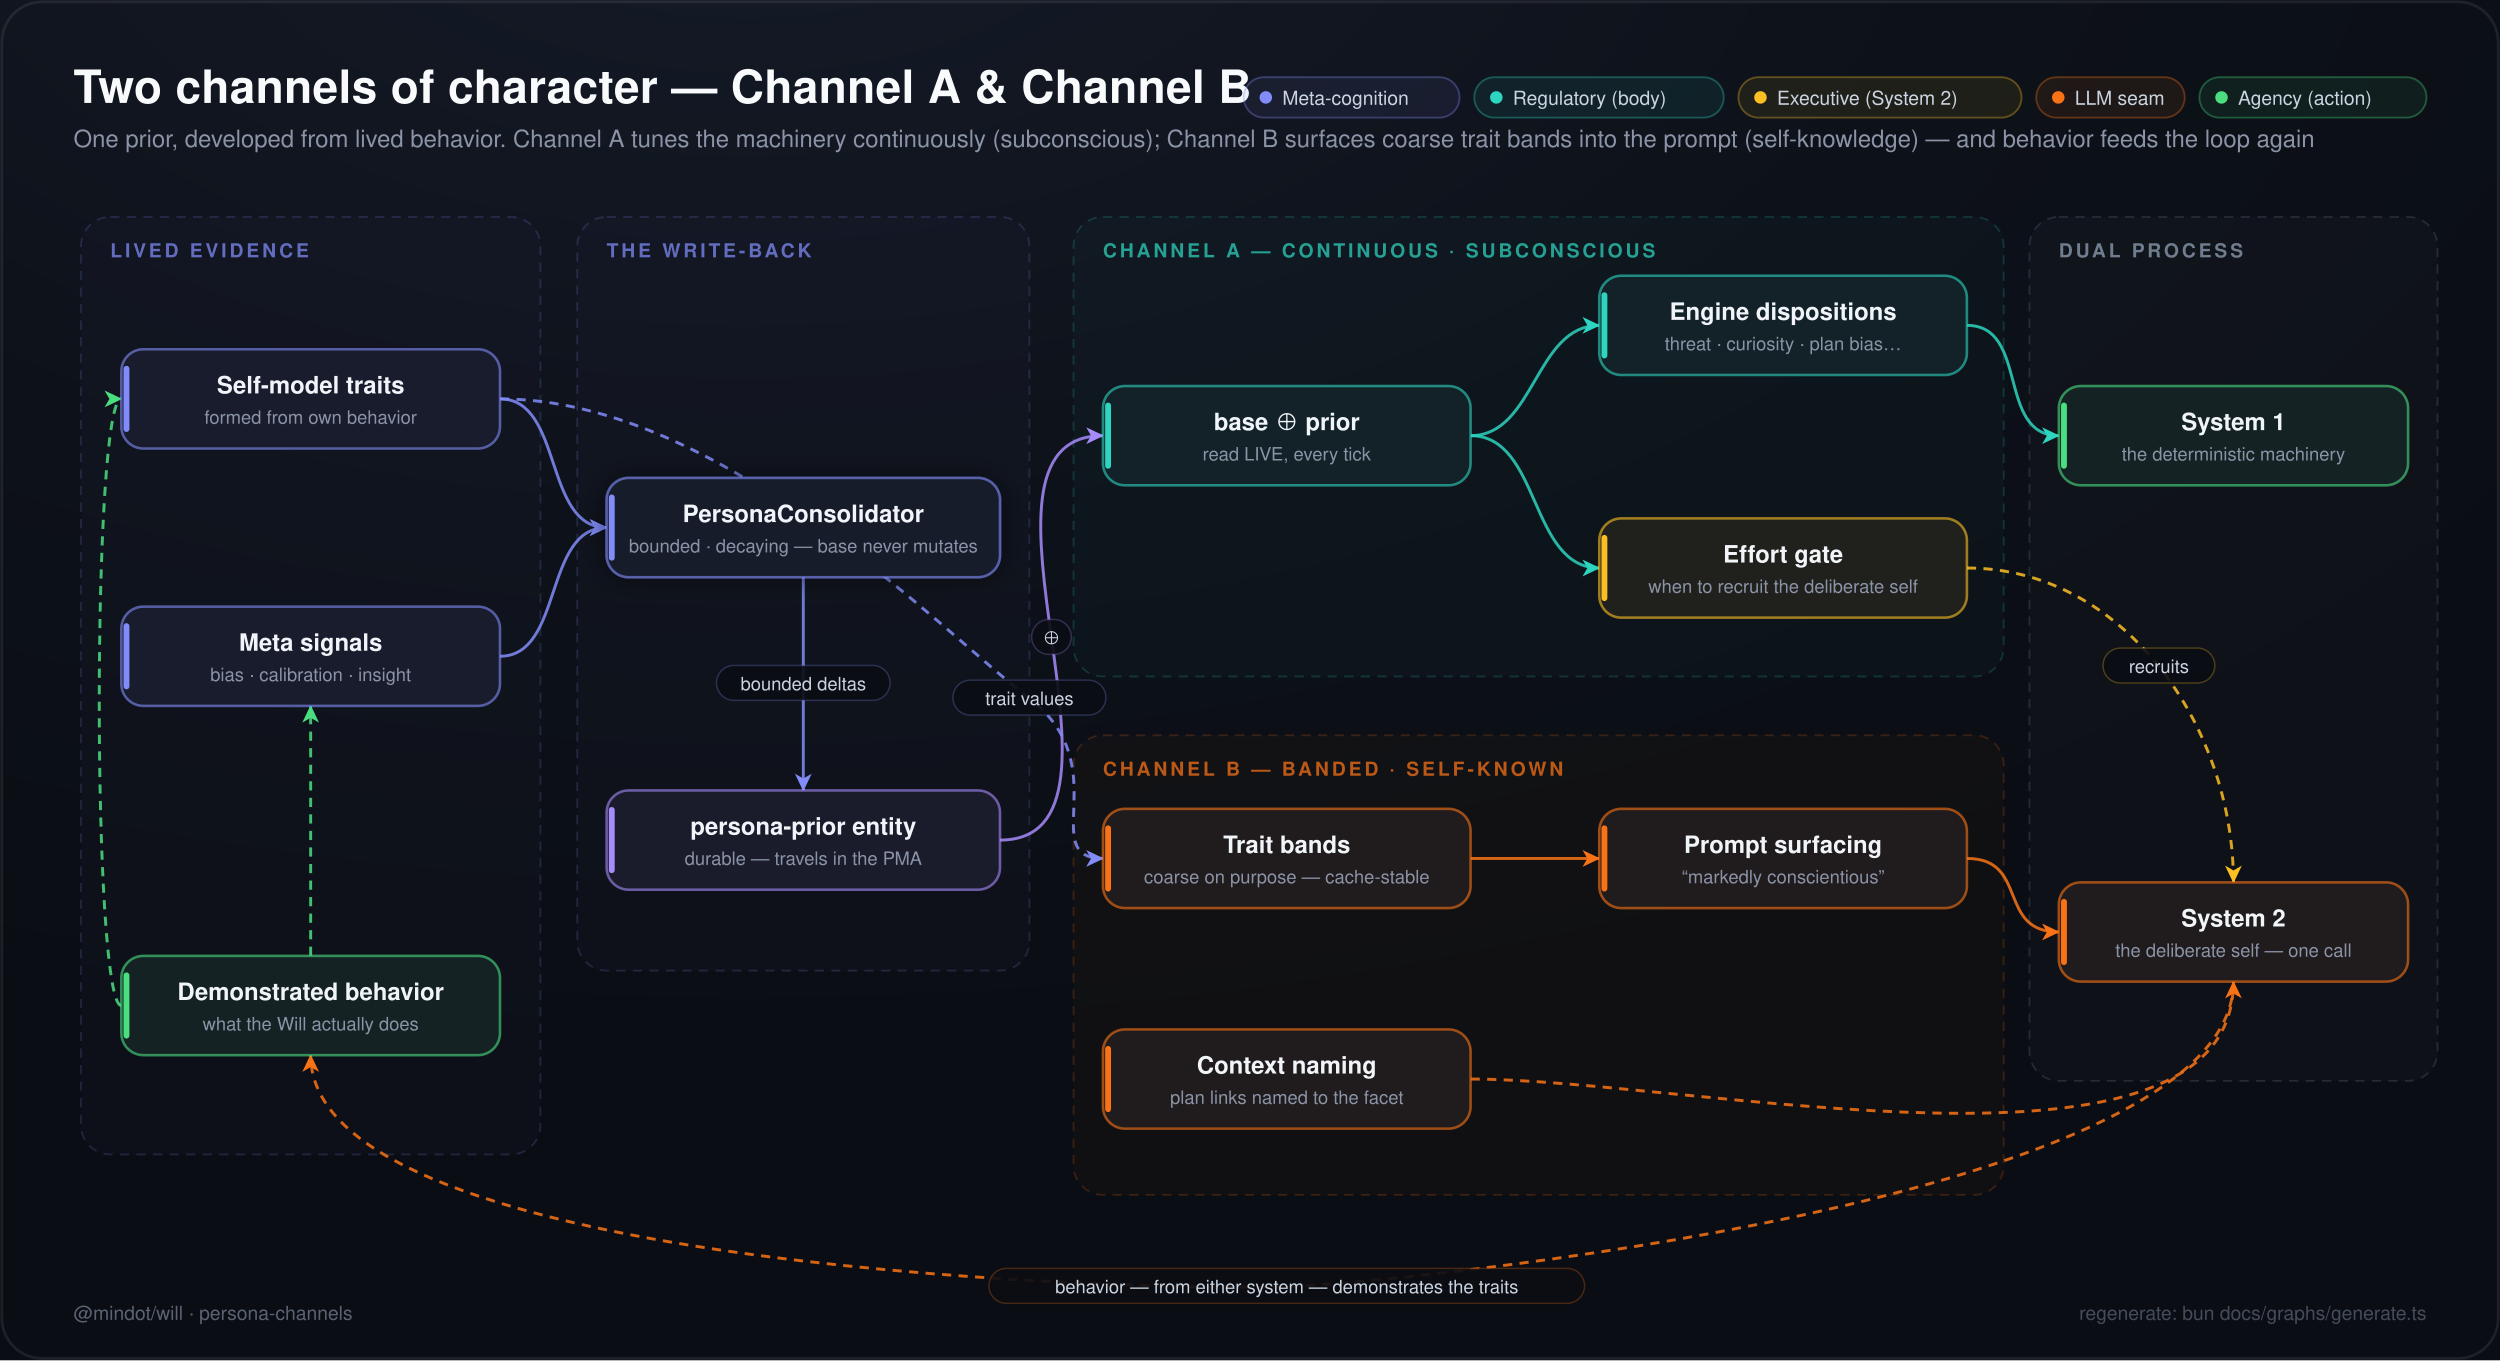
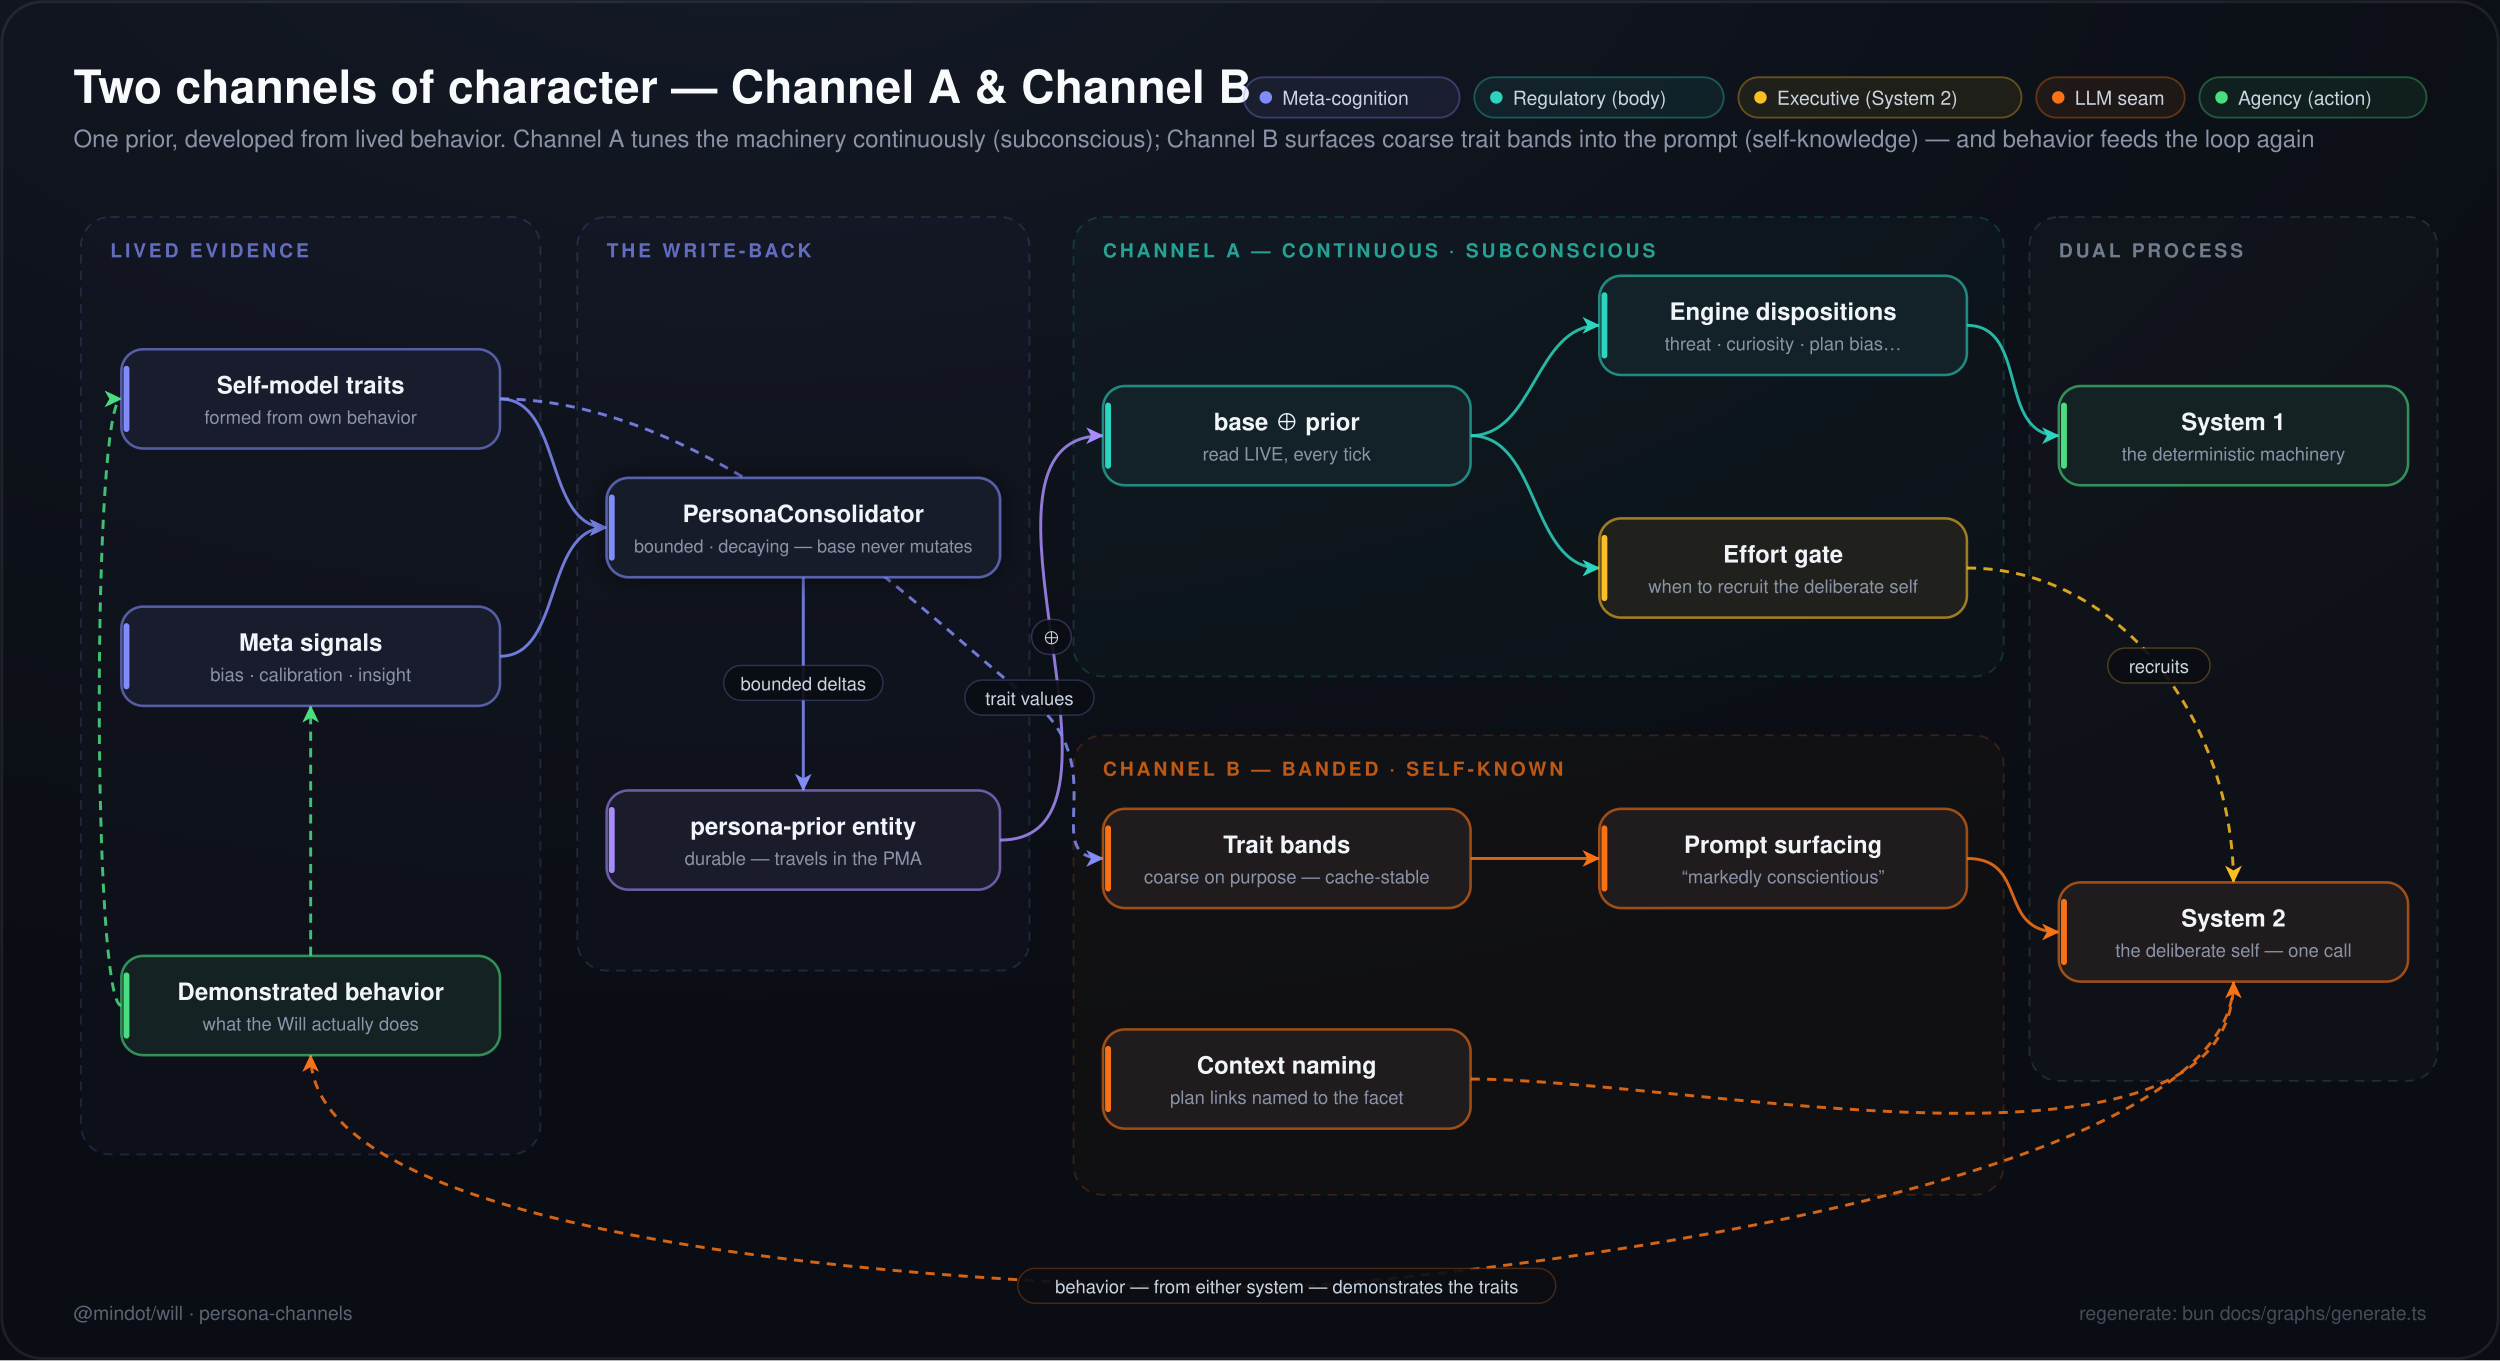
<svg xmlns="http://www.w3.org/2000/svg" width="1360" height="740" viewBox="0 0 1360 740" font-family="ui-sans-serif,-apple-system,'Segoe UI',Helvetica,Arial,sans-serif">
  <defs>
    <radialGradient id="sky" cx="30%" cy="-10%" r="90%">
      <stop offset="0%" stop-color="#151b28" />
      <stop offset="55%" stop-color="#0d1119" />
      <stop offset="100%" stop-color="#0a0d13" />
    </radialGradient>
    <filter id="glow" x="-60%" y="-60%" width="220%" height="220%">
      <feDropShadow dx="0" dy="0" stdDeviation="7" flood-opacity="0.55" />
    </filter>
    <marker id="arr-4ade80" viewBox="0 0 10 10" refX="8.4" refY="5" markerWidth="7.5" markerHeight="7.5" orient="auto-start-reverse">
      <path d="M 0.8 1.2 L 8.8 5 L 0.8 8.8 L 3 5 Z" fill="#4ade80" />
    </marker>
    <marker id="arr-818cf8" viewBox="0 0 10 10" refX="8.4" refY="5" markerWidth="7.5" markerHeight="7.5" orient="auto-start-reverse">
      <path d="M 0.8 1.2 L 8.8 5 L 0.8 8.8 L 3 5 Z" fill="#818cf8" />
    </marker>
    <marker id="arr-a78bfa" viewBox="0 0 10 10" refX="8.4" refY="5" markerWidth="7.5" markerHeight="7.5" orient="auto-start-reverse">
      <path d="M 0.8 1.2 L 8.8 5 L 0.8 8.8 L 3 5 Z" fill="#a78bfa" />
    </marker>
    <marker id="arr-2dd4bf" viewBox="0 0 10 10" refX="8.4" refY="5" markerWidth="7.5" markerHeight="7.5" orient="auto-start-reverse">
      <path d="M 0.8 1.2 L 8.8 5 L 0.8 8.8 L 3 5 Z" fill="#2dd4bf" />
    </marker>
    <marker id="arr-fbbf24" viewBox="0 0 10 10" refX="8.4" refY="5" markerWidth="7.5" markerHeight="7.5" orient="auto-start-reverse">
      <path d="M 0.8 1.2 L 8.8 5 L 0.8 8.8 L 3 5 Z" fill="#fbbf24" />
    </marker>
    <marker id="arr-f97316" viewBox="0 0 10 10" refX="8.4" refY="5" markerWidth="7.5" markerHeight="7.5" orient="auto-start-reverse">
      <path d="M 0.8 1.2 L 8.8 5 L 0.8 8.8 L 3 5 Z" fill="#f97316" />
    </marker>
  </defs>
  <rect width="1360" height="740" fill="url(#sky)" />
  <rect x="1" y="1" width="1358" height="738" rx="22" fill="none" stroke="#ffffff14" stroke-width="1.5" />
  <text x="40" y="56" font-size="25" font-weight="700" fill="#f8fafc" letter-spacing="0.2">Two channels of character — Channel A &amp; Channel B</text>
  <text x="40" y="80" font-size="13" fill="#8b93a7">One prior, developed from lived behavior. Channel A tunes the machinery continuously (subconscious); Channel B surfaces coarse trait bands into the prompt (self-knowledge) — and behavior feeds the loop again</text>
  <rect x="1196.5" y="42" width="123.5" height="22" rx="11" fill="#4ade8014" stroke="#4ade8055" stroke-width="1" />
  <circle cx="1208.5" cy="53" r="3.4" fill="#4ade80" />
  <text x="1217.5" y="57" font-size="10.5" fill="#cbd5e1">Agency (action)</text>
  <rect x="1107.7" y="42" width="80.8" height="22" rx="11" fill="#f9731614" stroke="#f9731655" stroke-width="1" />
  <circle cx="1119.7" cy="53" r="3.4" fill="#f97316" />
  <text x="1128.7" y="57" font-size="10.5" fill="#cbd5e1">LLM seam</text>
  <rect x="945.7" y="42" width="154" height="22" rx="11" fill="#fbbf2414" stroke="#fbbf2455" stroke-width="1" />
  <circle cx="957.7" cy="53" r="3.4" fill="#fbbf24" />
  <text x="966.7" y="57" font-size="10.5" fill="#cbd5e1">Executive (System 2)</text>
  <rect x="802" y="42" width="135.7" height="22" rx="11" fill="#2dd4bf14" stroke="#2dd4bf55" stroke-width="1" />
  <circle cx="814" cy="53" r="3.4" fill="#2dd4bf" />
  <text x="823" y="57" font-size="10.5" fill="#cbd5e1">Regulatory (body)</text>
  <rect x="676.6" y="42" width="117.4" height="22" rx="11" fill="#818cf814" stroke="#818cf855" stroke-width="1" />
  <circle cx="688.6" cy="53" r="3.4" fill="#818cf8" />
  <text x="697.6" y="57" font-size="10.5" fill="#cbd5e1">Meta-cognition</text>
  <rect x="44" y="118" width="250" height="510" rx="16" fill="#818cf807" stroke="#818cf82e" stroke-width="1" stroke-dasharray="5 4" />
  <text x="60" y="140" font-size="10.5" font-weight="700" letter-spacing="1.6" fill="#818cf8bb">LIVED EVIDENCE</text>
  <rect x="314" y="118" width="246" height="410" rx="16" fill="#818cf807" stroke="#818cf82e" stroke-width="1" stroke-dasharray="5 4" />
  <text x="330" y="140" font-size="10.5" font-weight="700" letter-spacing="1.6" fill="#818cf8bb">THE WRITE-BACK</text>
  <rect x="584" y="118" width="506" height="250" rx="16" fill="#2dd4bf07" stroke="#2dd4bf2e" stroke-width="1" stroke-dasharray="5 4" />
  <text x="600" y="140" font-size="10.5" font-weight="700" letter-spacing="1.6" fill="#2dd4bfbb">CHANNEL A — CONTINUOUS · SUBCONSCIOUS</text>
  <rect x="584" y="400" width="506" height="250" rx="16" fill="#f9731607" stroke="#f973162e" stroke-width="1" stroke-dasharray="5 4" />
  <text x="600" y="422" font-size="10.5" font-weight="700" letter-spacing="1.6" fill="#f97316bb">CHANNEL B — BANDED · SELF-KNOWN</text>
  <rect x="1104" y="118" width="222" height="470" rx="16" fill="#94a3b807" stroke="#94a3b82e" stroke-width="1" stroke-dasharray="5 4" />
  <text x="1120" y="140" font-size="10.5" font-weight="700" letter-spacing="1.6" fill="#94a3b8bb">DUAL PROCESS</text>
  <path d="M 66 547 C 50 547, 50 217, 66 217" fill="none" stroke="#4ade80" stroke-width="1.6" stroke-opacity="0.85" stroke-dasharray="5 4" marker-end="url(#arr-4ade80)" />
  <path d="M 169 520 C 169 468.32, 169 435.68, 169 384" fill="none" stroke="#4ade80" stroke-width="1.6" stroke-opacity="0.85" stroke-dasharray="5 4" marker-end="url(#arr-4ade80)" />
  <path d="M 272 217 C 306.544 217, 295.456 287, 330 287" fill="none" stroke="#818cf8" stroke-width="1.6" stroke-opacity="0.85" marker-end="url(#arr-818cf8)" />
  <path d="M 272 357 C 306.544 357, 295.456 287, 330 287" fill="none" stroke="#818cf8" stroke-width="1.6" stroke-opacity="0.85" marker-end="url(#arr-818cf8)" />
  <path d="M 437 314 C 437 358.08, 437 385.92, 437 430" fill="none" stroke="#818cf8" stroke-width="1.6" stroke-opacity="0.85" marker-end="url(#arr-818cf8)" />
-   <rect x="389.8" y="362" width="94.4" height="19" rx="9.5" fill="#0b0e14" fill-opacity="0.92" stroke="#818cf844" stroke-width="0.8" />
+   <rect x="393.7" y="362" width="86.6" height="19" rx="9.5" fill="#0b0e14" fill-opacity="0.92" stroke="#818cf844" stroke-width="0.8" />
  <text x="437" y="375.5" font-size="10" fill="#cbd5e1" text-anchor="middle">bounded deltas</text>
  <path d="M 544 457 C 630.266 457, 513.734 237, 600 237" fill="none" stroke="#a78bfa" stroke-width="1.6" stroke-opacity="0.85" marker-end="url(#arr-a78bfa)" />
  <rect x="561.2" y="337" width="21.6" height="19" rx="9.5" fill="#0b0e14" fill-opacity="0.92" stroke="#a78bfa44" stroke-width="0.8" />
  <text x="572" y="350.5" font-size="10" fill="#cbd5e1" text-anchor="middle">⊕</text>
  <path d="M 272 217 C 392 217, 512.281 343.629, 560 380 C 607.719 416.371, 563.613 467, 600 467" fill="none" stroke="#818cf8" stroke-width="1.6" stroke-opacity="0.85" stroke-dasharray="5 4" marker-end="url(#arr-818cf8)" />
-   <rect x="518.4" y="370" width="83.2" height="19" rx="9.5" fill="#0b0e14" fill-opacity="0.92" stroke="#818cf844" stroke-width="0.8" />
+   <rect x="524.9" y="370" width="70.2" height="19" rx="9.5" fill="#0b0e14" fill-opacity="0.92" stroke="#818cf844" stroke-width="0.8" />
  <text x="560" y="383.5" font-size="10" fill="#cbd5e1" text-anchor="middle">trait values</text>
  <path d="M 800 237 C 835.034 237, 834.966 177, 870 177" fill="none" stroke="#2dd4bf" stroke-width="1.6" stroke-opacity="0.85" marker-end="url(#arr-2dd4bf)" />
  <path d="M 800 237 C 838.159 237, 831.841 309, 870 309" fill="none" stroke="#2dd4bf" stroke-width="1.6" stroke-opacity="0.85" marker-end="url(#arr-2dd4bf)" />
  <path d="M 1070 177 C 1104 177, 1086 237, 1120 237" fill="none" stroke="#2dd4bf" stroke-width="1.6" stroke-opacity="0.85" marker-end="url(#arr-2dd4bf)" />
  <path d="M 1070 309 C 1155.196 309, 1215 394.804, 1215 480" fill="none" stroke="#fbbf24" stroke-width="1.6" stroke-opacity="0.85" stroke-dasharray="5 4" marker-end="url(#arr-fbbf24)" />
-   <rect x="1144.049" y="352.551" width="60.8" height="19" rx="9.5" fill="#0b0e14" fill-opacity="0.92" stroke="#fbbf2444" stroke-width="0.8" />
+   <rect x="1146.649" y="352.551" width="55.6" height="19" rx="9.5" fill="#0b0e14" fill-opacity="0.92" stroke="#fbbf2444" stroke-width="0.8" />
  <text x="1174.449" y="366.051" font-size="10" fill="#cbd5e1" text-anchor="middle">recruits</text>
  <path d="M 800 467 C 834 467, 836 467, 870 467" fill="none" stroke="#f97316" stroke-width="1.6" stroke-opacity="0.85" marker-end="url(#arr-f97316)" />
  <path d="M 1070 467 C 1104 467, 1086 507, 1120 507" fill="none" stroke="#f97316" stroke-width="1.6" stroke-opacity="0.85" marker-end="url(#arr-f97316)" />
  <path d="M 800 587 C 920 587, 1215 654, 1215 534" fill="none" stroke="#f97316" stroke-width="1.6" stroke-opacity="0.85" stroke-dasharray="5 4" marker-end="url(#arr-f97316)" />
  <path d="M 1215 534 C 1215 654, 759.956 697.707, 700 700 C 640.044 702.293, 169 694, 169 574" fill="none" stroke="#f97316" stroke-width="1.6" stroke-opacity="0.85" stroke-dasharray="5 4" marker-end="url(#arr-f97316)" />
-   <rect x="538" y="690" width="324" height="19" rx="9.5" fill="#0b0e14" fill-opacity="0.92" stroke="#f9731644" stroke-width="0.8" />
+   <rect x="553.7" y="690" width="292.6" height="19" rx="9.5" fill="#0b0e14" fill-opacity="0.92" stroke="#f9731644" stroke-width="0.8" />
  <text x="700" y="703.5" font-size="10" fill="#cbd5e1" text-anchor="middle">behavior — from either system — demonstrates the traits</text>
  <g>
    <rect x="66" y="190" width="206" height="54" rx="12" fill="#10141d" stroke="#818cf899" stroke-width="1.4" />
    <rect x="66" y="190" width="206" height="54" rx="12" fill="#818cf812" />
    <rect x="67.2" y="199" width="3.2" height="36" rx="1.6" fill="#818cf8" />
    <text x="169" y="214" font-size="13" font-weight="600" fill="#f1f5f9" text-anchor="middle">Self-model traits</text>
    <text x="169" y="230.5" font-size="10" fill="#8b93a7" text-anchor="middle">formed from own behavior</text>
  </g>
  <g>
    <rect x="66" y="330" width="206" height="54" rx="12" fill="#10141d" stroke="#818cf899" stroke-width="1.4" />
    <rect x="66" y="330" width="206" height="54" rx="12" fill="#818cf812" />
    <rect x="67.2" y="339" width="3.2" height="36" rx="1.6" fill="#818cf8" />
    <text x="169" y="354" font-size="13" font-weight="600" fill="#f1f5f9" text-anchor="middle">Meta signals</text>
    <text x="169" y="370.5" font-size="10" fill="#8b93a7" text-anchor="middle">bias · calibration · insight</text>
  </g>
  <g>
    <rect x="66" y="520" width="206" height="54" rx="12" fill="#10141d" stroke="#4ade8099" stroke-width="1.4" />
    <rect x="66" y="520" width="206" height="54" rx="12" fill="#4ade8012" />
    <rect x="67.2" y="529" width="3.2" height="36" rx="1.6" fill="#4ade80" />
    <text x="169" y="544" font-size="13" font-weight="600" fill="#f1f5f9" text-anchor="middle">Demonstrated behavior</text>
    <text x="169" y="560.5" font-size="10" fill="#8b93a7" text-anchor="middle">what the Will actually does</text>
  </g>
  <g filter="url(#glow)" color="#818cf8">
    <rect x="330" y="260" width="214" height="54" rx="12" fill="#10141d" stroke="#818cf899" stroke-width="1.4" />
    <rect x="330" y="260" width="214" height="54" rx="12" fill="#818cf812" />
    <rect x="331.2" y="269" width="3.2" height="36" rx="1.6" fill="#818cf8" />
    <text x="437" y="284" font-size="13" font-weight="600" fill="#f1f5f9" text-anchor="middle">PersonaConsolidator</text>
-     <text x="437" y="300.5" font-size="10" fill="#8b93a7" text-anchor="middle">bounded · decaying — base never mutates</text>
+     <text x="437" y="300.5" font-size="9.7" fill="#8b93a7" text-anchor="middle">bounded · decaying — base never mutates</text>
  </g>
  <g>
    <rect x="330" y="430" width="214" height="54" rx="12" fill="#10141d" stroke="#a78bfa99" stroke-width="1.4" />
    <rect x="330" y="430" width="214" height="54" rx="12" fill="#a78bfa12" />
    <rect x="331.2" y="439" width="3.2" height="36" rx="1.6" fill="#a78bfa" />
    <text x="437" y="454" font-size="13" font-weight="600" fill="#f1f5f9" text-anchor="middle">persona-prior entity</text>
    <text x="437" y="470.5" font-size="10" fill="#8b93a7" text-anchor="middle">durable — travels in the PMA</text>
  </g>
  <g>
    <rect x="600" y="210" width="200" height="54" rx="12" fill="#10141d" stroke="#2dd4bf99" stroke-width="1.4" />
    <rect x="600" y="210" width="200" height="54" rx="12" fill="#2dd4bf12" />
    <rect x="601.2" y="219" width="3.2" height="36" rx="1.6" fill="#2dd4bf" />
    <text x="700" y="234" font-size="13" font-weight="600" fill="#f1f5f9" text-anchor="middle">base ⊕ prior</text>
    <text x="700" y="250.5" font-size="10" fill="#8b93a7" text-anchor="middle">read LIVE, every tick</text>
  </g>
  <g>
    <rect x="870" y="150" width="200" height="54" rx="12" fill="#10141d" stroke="#2dd4bf99" stroke-width="1.4" />
    <rect x="870" y="150" width="200" height="54" rx="12" fill="#2dd4bf12" />
    <rect x="871.2" y="159" width="3.2" height="36" rx="1.6" fill="#2dd4bf" />
    <text x="970" y="174" font-size="13" font-weight="600" fill="#f1f5f9" text-anchor="middle">Engine dispositions</text>
    <text x="970" y="190.5" font-size="10" fill="#8b93a7" text-anchor="middle">threat · curiosity · plan bias…</text>
  </g>
  <g>
    <rect x="870" y="282" width="200" height="54" rx="12" fill="#10141d" stroke="#fbbf2499" stroke-width="1.4" />
    <rect x="870" y="282" width="200" height="54" rx="12" fill="#fbbf2412" />
    <rect x="871.2" y="291" width="3.2" height="36" rx="1.6" fill="#fbbf24" />
    <text x="970" y="306" font-size="13" font-weight="600" fill="#f1f5f9" text-anchor="middle">Effort gate</text>
    <text x="970" y="322.5" font-size="10" fill="#8b93a7" text-anchor="middle">when to recruit the deliberate self</text>
  </g>
  <g>
    <rect x="600" y="440" width="200" height="54" rx="12" fill="#10141d" stroke="#f9731699" stroke-width="1.4" />
    <rect x="600" y="440" width="200" height="54" rx="12" fill="#f9731612" />
    <rect x="601.2" y="449" width="3.2" height="36" rx="1.6" fill="#f97316" />
    <text x="700" y="464" font-size="13" font-weight="600" fill="#f1f5f9" text-anchor="middle">Trait bands</text>
    <text x="700" y="480.5" font-size="10" fill="#8b93a7" text-anchor="middle">coarse on purpose — cache-stable</text>
  </g>
  <g>
    <rect x="870" y="440" width="200" height="54" rx="12" fill="#10141d" stroke="#f9731699" stroke-width="1.4" />
    <rect x="870" y="440" width="200" height="54" rx="12" fill="#f9731612" />
    <rect x="871.2" y="449" width="3.2" height="36" rx="1.6" fill="#f97316" />
    <text x="970" y="464" font-size="13" font-weight="600" fill="#f1f5f9" text-anchor="middle">Prompt surfacing</text>
    <text x="970" y="480.5" font-size="10" fill="#8b93a7" text-anchor="middle">“markedly conscientious”</text>
  </g>
  <g>
    <rect x="600" y="560" width="200" height="54" rx="12" fill="#10141d" stroke="#f9731699" stroke-width="1.4" />
    <rect x="600" y="560" width="200" height="54" rx="12" fill="#f9731612" />
    <rect x="601.2" y="569" width="3.2" height="36" rx="1.6" fill="#f97316" />
    <text x="700" y="584" font-size="13" font-weight="600" fill="#f1f5f9" text-anchor="middle">Context naming</text>
    <text x="700" y="600.5" font-size="10" fill="#8b93a7" text-anchor="middle">plan links named to the facet</text>
  </g>
  <g>
    <rect x="1120" y="210" width="190" height="54" rx="12" fill="#10141d" stroke="#4ade8099" stroke-width="1.4" />
    <rect x="1120" y="210" width="190" height="54" rx="12" fill="#4ade8012" />
    <rect x="1121.2" y="219" width="3.2" height="36" rx="1.6" fill="#4ade80" />
    <text x="1215" y="234" font-size="13" font-weight="600" fill="#f1f5f9" text-anchor="middle">System 1</text>
    <text x="1215" y="250.5" font-size="10" fill="#8b93a7" text-anchor="middle">the deterministic machinery</text>
  </g>
  <g>
    <rect x="1120" y="480" width="190" height="54" rx="12" fill="#10141d" stroke="#f9731699" stroke-width="1.4" />
    <rect x="1120" y="480" width="190" height="54" rx="12" fill="#f9731612" />
    <rect x="1121.2" y="489" width="3.2" height="36" rx="1.6" fill="#f97316" />
    <text x="1215" y="504" font-size="13" font-weight="600" fill="#f1f5f9" text-anchor="middle">System 2</text>
    <text x="1215" y="520.5" font-size="10" fill="#8b93a7" text-anchor="middle">the deliberate self — one call</text>
  </g>
  <text x="40" y="718" font-size="10.5" fill="#5b6372">@mindot/will · persona-channels</text>
  <text x="1320" y="718" font-size="10.5" fill="#454c59" text-anchor="end">regenerate: bun docs/graphs/generate.ts</text>
</svg>
